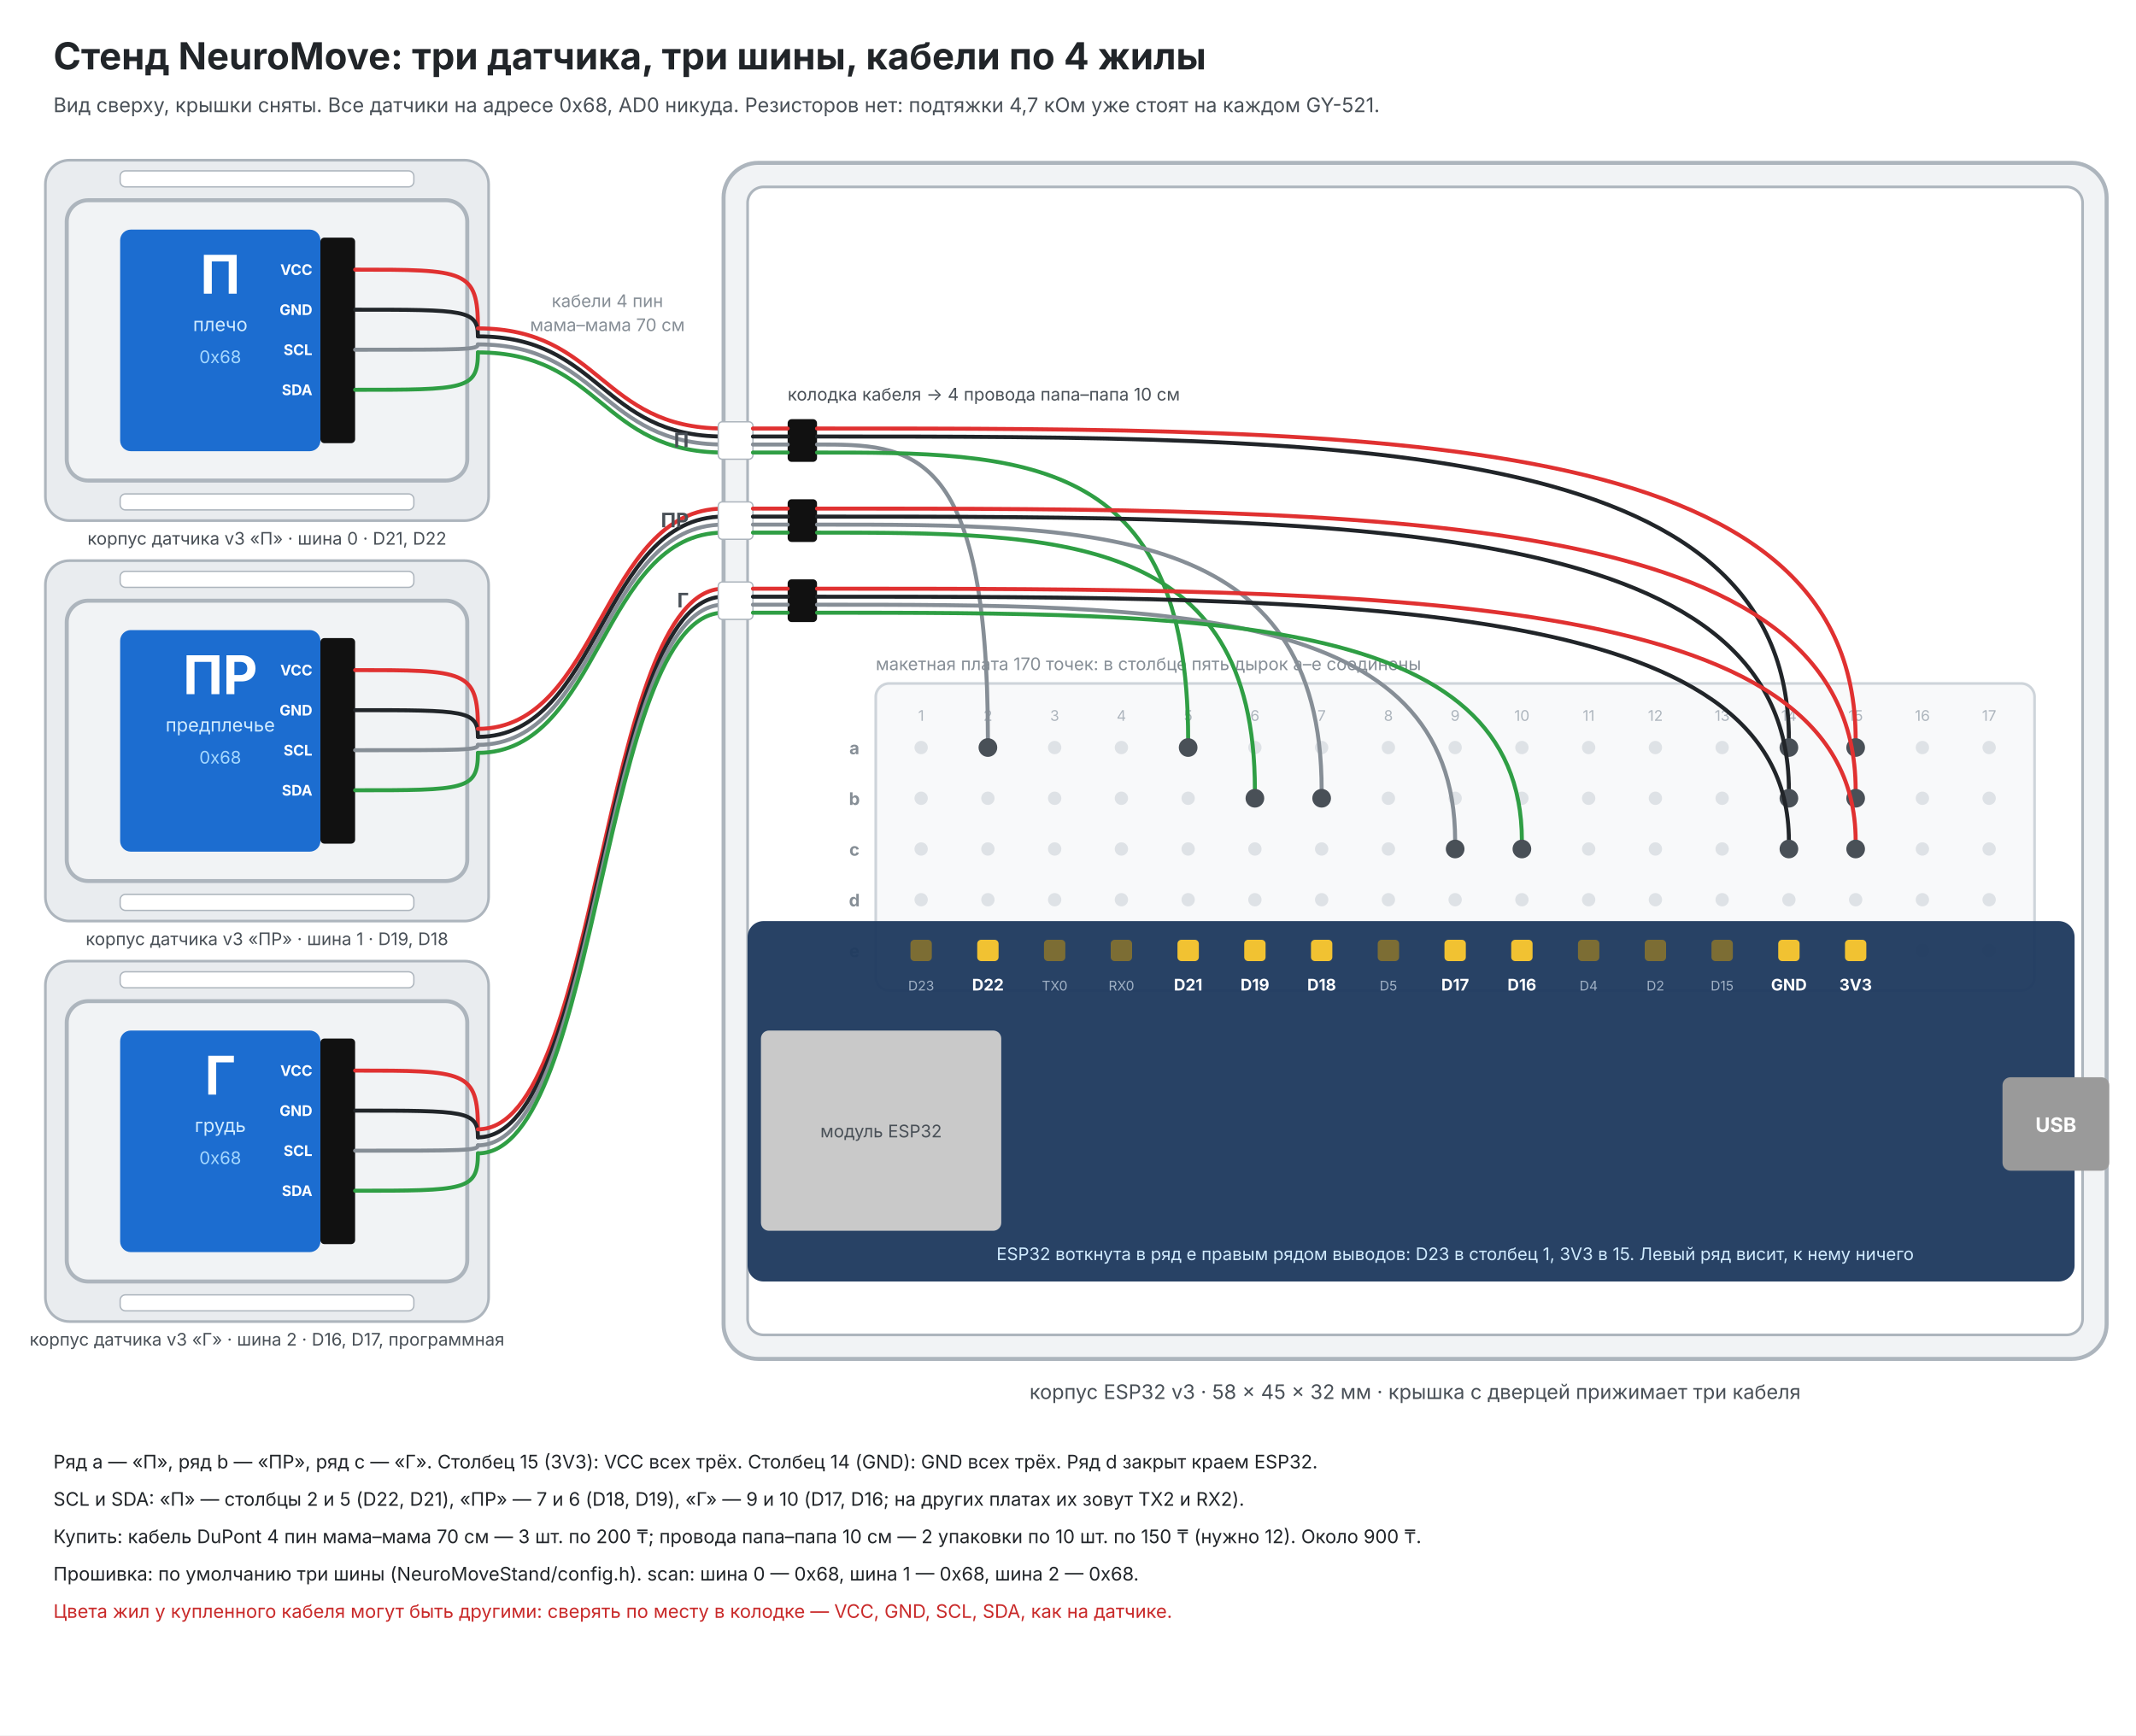
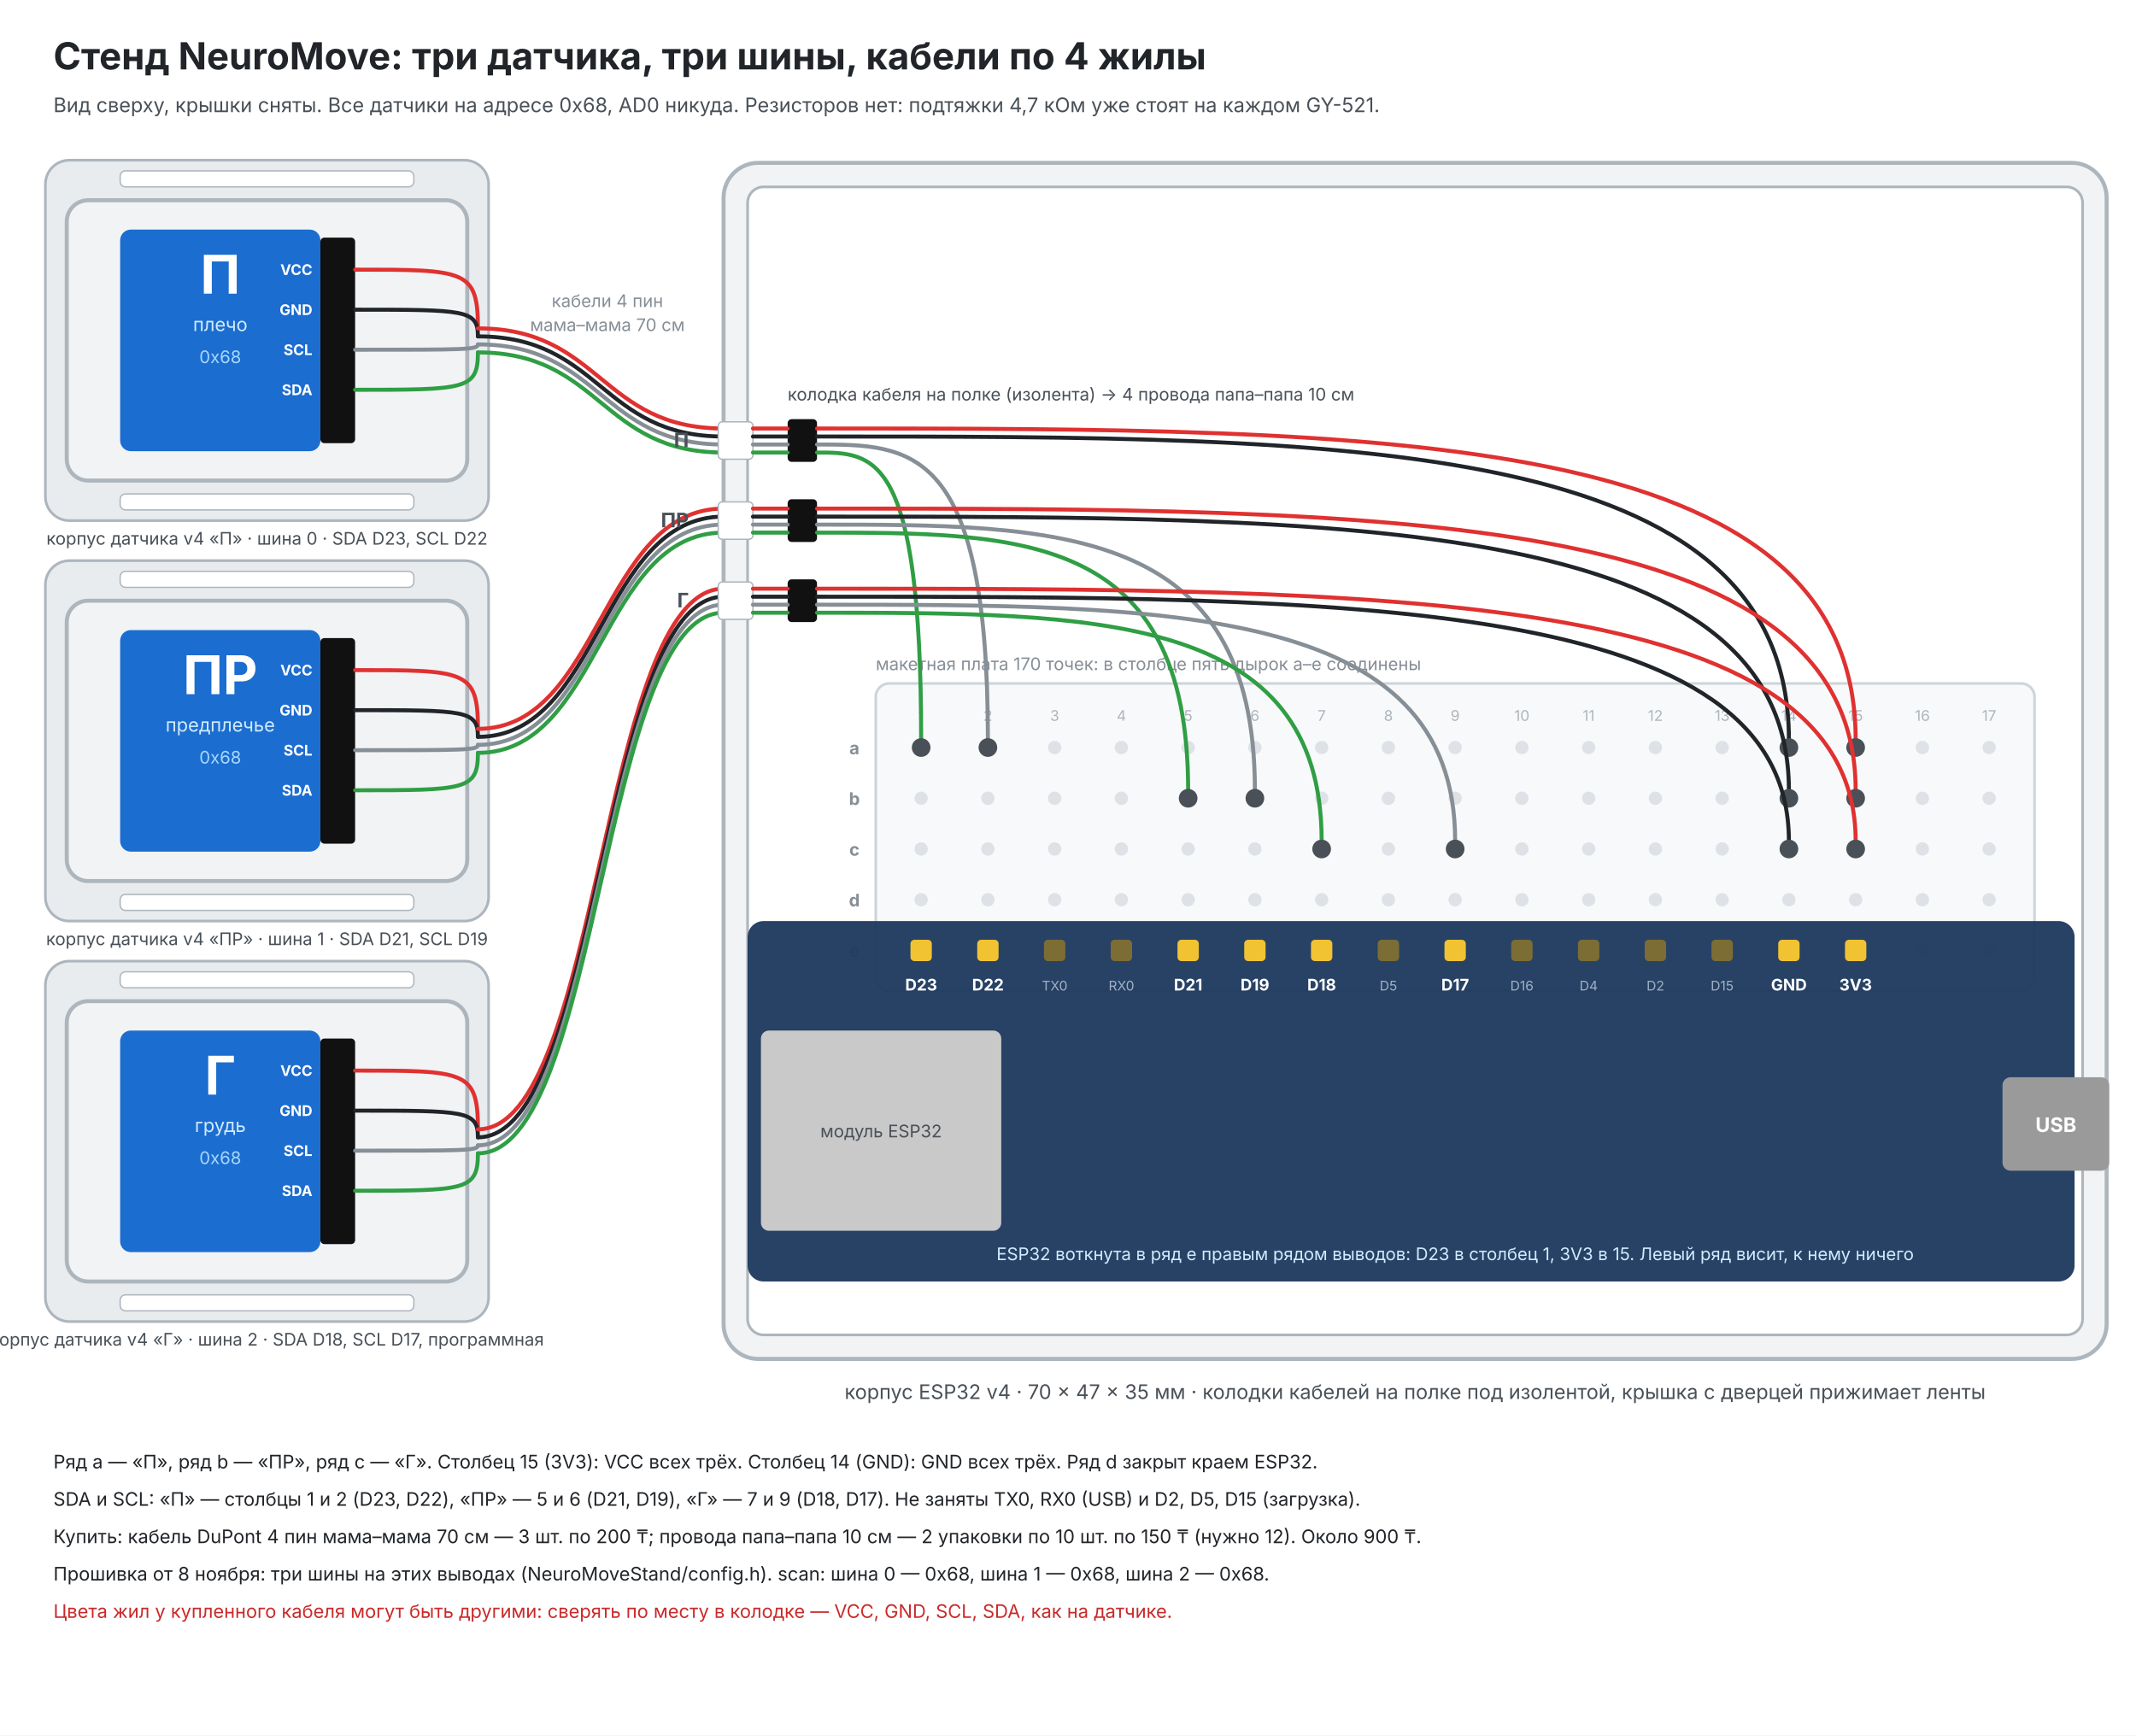
<svg xmlns="http://www.w3.org/2000/svg" width="1600" height="1300" viewBox="0 0 1600 1300" font-family="Inter, 'Helvetica Neue', Arial, sans-serif">
  <rect x="0.0" y="0.0" width="1600.0" height="1300.0" rx="0" fill="#ffffff" opacity="1.0" />
  <text x="40.0" y="52.0" font-size="28" fill="#212529" text-anchor="start" font-weight="bold">Стенд NeuroMove: три датчика, три шины, кабели по 4 жилы</text>
  <text x="40.0" y="84.0" font-size="15" fill="#495057" text-anchor="start" font-weight="normal">Вид сверху, крышки сняты. Все датчики на адресе 0x68, AD0 никуда. Резисторов нет: подтяжки 4,7 кОм уже стоят на каждом GY-521.</text>
  <rect x="542.0" y="122.0" width="1036.0" height="896.0" rx="26" fill="#f1f3f5" opacity="1.0" stroke="#adb5bd" stroke-width="3" />
  <rect x="560.0" y="140.0" width="1000.0" height="860.0" rx="12" fill="#ffffff" opacity="1.0" stroke="#adb5bd" stroke-width="2" />
-   <text x="1060.0" y="1048.0" font-size="15" fill="#495057" text-anchor="middle" font-weight="normal">корпус ESP32 v3 · 58 × 45 × 32 мм · крышка с дверцей прижимает три кабеля</text>
+   <text x="1060.0" y="1048.0" font-size="15" fill="#495057" text-anchor="middle" font-weight="normal">корпус ESP32 v4 · 70 × 47 × 35 мм · колодки кабелей на полке под изолентой, крышка с дверцей прижимает ленты</text>
  <rect x="656.0" y="512.0" width="868.0" height="230.0" rx="10" fill="#f8f9fa" opacity="1.0" stroke="#ced4da" stroke-width="2" />
  <text x="656.0" y="502.0" font-size="13" fill="#868e96" text-anchor="start" font-weight="normal">макетная плата 170 точек: в столбце пять дырок a–e соединены</text>
  <text x="690.0" y="540.0" font-size="11" fill="#adb5bd" text-anchor="middle" font-weight="normal">1</text>
  <text x="740.0" y="540.0" font-size="11" fill="#adb5bd" text-anchor="middle" font-weight="normal">2</text>
  <text x="790.0" y="540.0" font-size="11" fill="#adb5bd" text-anchor="middle" font-weight="normal">3</text>
  <text x="840.0" y="540.0" font-size="11" fill="#adb5bd" text-anchor="middle" font-weight="normal">4</text>
  <text x="890.0" y="540.0" font-size="11" fill="#adb5bd" text-anchor="middle" font-weight="normal">5</text>
  <text x="940.0" y="540.0" font-size="11" fill="#adb5bd" text-anchor="middle" font-weight="normal">6</text>
  <text x="990.0" y="540.0" font-size="11" fill="#adb5bd" text-anchor="middle" font-weight="normal">7</text>
  <text x="1040.0" y="540.0" font-size="11" fill="#adb5bd" text-anchor="middle" font-weight="normal">8</text>
  <text x="1090.0" y="540.0" font-size="11" fill="#adb5bd" text-anchor="middle" font-weight="normal">9</text>
  <text x="1140.0" y="540.0" font-size="11" fill="#adb5bd" text-anchor="middle" font-weight="normal">10</text>
  <text x="1190.0" y="540.0" font-size="11" fill="#adb5bd" text-anchor="middle" font-weight="normal">11</text>
  <text x="1240.0" y="540.0" font-size="11" fill="#adb5bd" text-anchor="middle" font-weight="normal">12</text>
  <text x="1290.0" y="540.0" font-size="11" fill="#adb5bd" text-anchor="middle" font-weight="normal">13</text>
  <text x="1340.0" y="540.0" font-size="11" fill="#adb5bd" text-anchor="middle" font-weight="normal">14</text>
  <text x="1390.0" y="540.0" font-size="11" fill="#adb5bd" text-anchor="middle" font-weight="normal">15</text>
  <text x="1440.0" y="540.0" font-size="11" fill="#adb5bd" text-anchor="middle" font-weight="normal">16</text>
  <text x="1490.0" y="540.0" font-size="11" fill="#adb5bd" text-anchor="middle" font-weight="normal">17</text>
  <text x="640.0" y="565.0" font-size="13" fill="#868e96" text-anchor="middle" font-weight="bold">a</text>
  <circle cx="690" cy="560" r="5" fill="#dee2e6" />
  <circle cx="740" cy="560" r="5" fill="#dee2e6" />
  <circle cx="790" cy="560" r="5" fill="#dee2e6" />
  <circle cx="840" cy="560" r="5" fill="#dee2e6" />
  <circle cx="890" cy="560" r="5" fill="#dee2e6" />
  <circle cx="940" cy="560" r="5" fill="#dee2e6" />
  <circle cx="990" cy="560" r="5" fill="#dee2e6" />
  <circle cx="1040" cy="560" r="5" fill="#dee2e6" />
  <circle cx="1090" cy="560" r="5" fill="#dee2e6" />
  <circle cx="1140" cy="560" r="5" fill="#dee2e6" />
  <circle cx="1190" cy="560" r="5" fill="#dee2e6" />
  <circle cx="1240" cy="560" r="5" fill="#dee2e6" />
  <circle cx="1290" cy="560" r="5" fill="#dee2e6" />
  <circle cx="1340" cy="560" r="5" fill="#dee2e6" />
  <circle cx="1390" cy="560" r="5" fill="#dee2e6" />
  <circle cx="1440" cy="560" r="5" fill="#dee2e6" />
  <circle cx="1490" cy="560" r="5" fill="#dee2e6" />
  <text x="640.0" y="603.0" font-size="13" fill="#868e96" text-anchor="middle" font-weight="bold">b</text>
  <circle cx="690" cy="598" r="5" fill="#dee2e6" />
  <circle cx="740" cy="598" r="5" fill="#dee2e6" />
  <circle cx="790" cy="598" r="5" fill="#dee2e6" />
  <circle cx="840" cy="598" r="5" fill="#dee2e6" />
  <circle cx="890" cy="598" r="5" fill="#dee2e6" />
  <circle cx="940" cy="598" r="5" fill="#dee2e6" />
  <circle cx="990" cy="598" r="5" fill="#dee2e6" />
  <circle cx="1040" cy="598" r="5" fill="#dee2e6" />
  <circle cx="1090" cy="598" r="5" fill="#dee2e6" />
  <circle cx="1140" cy="598" r="5" fill="#dee2e6" />
  <circle cx="1190" cy="598" r="5" fill="#dee2e6" />
  <circle cx="1240" cy="598" r="5" fill="#dee2e6" />
  <circle cx="1290" cy="598" r="5" fill="#dee2e6" />
  <circle cx="1340" cy="598" r="5" fill="#dee2e6" />
  <circle cx="1390" cy="598" r="5" fill="#dee2e6" />
  <circle cx="1440" cy="598" r="5" fill="#dee2e6" />
  <circle cx="1490" cy="598" r="5" fill="#dee2e6" />
  <text x="640.0" y="641.0" font-size="13" fill="#868e96" text-anchor="middle" font-weight="bold">c</text>
  <circle cx="690" cy="636" r="5" fill="#dee2e6" />
  <circle cx="740" cy="636" r="5" fill="#dee2e6" />
  <circle cx="790" cy="636" r="5" fill="#dee2e6" />
  <circle cx="840" cy="636" r="5" fill="#dee2e6" />
  <circle cx="890" cy="636" r="5" fill="#dee2e6" />
  <circle cx="940" cy="636" r="5" fill="#dee2e6" />
  <circle cx="990" cy="636" r="5" fill="#dee2e6" />
  <circle cx="1040" cy="636" r="5" fill="#dee2e6" />
  <circle cx="1090" cy="636" r="5" fill="#dee2e6" />
  <circle cx="1140" cy="636" r="5" fill="#dee2e6" />
  <circle cx="1190" cy="636" r="5" fill="#dee2e6" />
  <circle cx="1240" cy="636" r="5" fill="#dee2e6" />
  <circle cx="1290" cy="636" r="5" fill="#dee2e6" />
  <circle cx="1340" cy="636" r="5" fill="#dee2e6" />
  <circle cx="1390" cy="636" r="5" fill="#dee2e6" />
  <circle cx="1440" cy="636" r="5" fill="#dee2e6" />
  <circle cx="1490" cy="636" r="5" fill="#dee2e6" />
  <text x="640.0" y="679.0" font-size="13" fill="#868e96" text-anchor="middle" font-weight="bold">d</text>
  <circle cx="690" cy="674" r="5" fill="#dee2e6" />
  <circle cx="740" cy="674" r="5" fill="#dee2e6" />
  <circle cx="790" cy="674" r="5" fill="#dee2e6" />
  <circle cx="840" cy="674" r="5" fill="#dee2e6" />
  <circle cx="890" cy="674" r="5" fill="#dee2e6" />
  <circle cx="940" cy="674" r="5" fill="#dee2e6" />
  <circle cx="990" cy="674" r="5" fill="#dee2e6" />
  <circle cx="1040" cy="674" r="5" fill="#dee2e6" />
  <circle cx="1090" cy="674" r="5" fill="#dee2e6" />
  <circle cx="1140" cy="674" r="5" fill="#dee2e6" />
  <circle cx="1190" cy="674" r="5" fill="#dee2e6" />
  <circle cx="1240" cy="674" r="5" fill="#dee2e6" />
  <circle cx="1290" cy="674" r="5" fill="#dee2e6" />
  <circle cx="1340" cy="674" r="5" fill="#dee2e6" />
  <circle cx="1390" cy="674" r="5" fill="#dee2e6" />
  <circle cx="1440" cy="674" r="5" fill="#dee2e6" />
  <circle cx="1490" cy="674" r="5" fill="#dee2e6" />
  <text x="640.0" y="717.0" font-size="13" fill="#868e96" text-anchor="middle" font-weight="bold">e</text>
  <circle cx="690" cy="712" r="5" fill="#dee2e6" />
  <circle cx="740" cy="712" r="5" fill="#dee2e6" />
  <circle cx="790" cy="712" r="5" fill="#dee2e6" />
  <circle cx="840" cy="712" r="5" fill="#dee2e6" />
  <circle cx="890" cy="712" r="5" fill="#dee2e6" />
  <circle cx="940" cy="712" r="5" fill="#dee2e6" />
  <circle cx="990" cy="712" r="5" fill="#dee2e6" />
  <circle cx="1040" cy="712" r="5" fill="#dee2e6" />
  <circle cx="1090" cy="712" r="5" fill="#dee2e6" />
  <circle cx="1140" cy="712" r="5" fill="#dee2e6" />
  <circle cx="1190" cy="712" r="5" fill="#dee2e6" />
  <circle cx="1240" cy="712" r="5" fill="#dee2e6" />
  <circle cx="1290" cy="712" r="5" fill="#dee2e6" />
  <circle cx="1340" cy="712" r="5" fill="#dee2e6" />
  <circle cx="1390" cy="712" r="5" fill="#dee2e6" />
  <circle cx="1440" cy="712" r="5" fill="#dee2e6" />
  <circle cx="1490" cy="712" r="5" fill="#dee2e6" />
  <rect x="560.0" y="690.0" width="994.0" height="270.0" rx="12" fill="#1f3a5f" opacity="0.96" />
  <rect x="570.0" y="772.0" width="180.0" height="150.0" rx="6" fill="#c9c9c9" opacity="1.0" />
  <text x="660.0" y="852.0" font-size="13" fill="#495057" text-anchor="middle" font-weight="normal">модуль ESP32</text>
  <rect x="1500.0" y="807.0" width="80.0" height="70.0" rx="6" fill="#9a9a9a" opacity="1.0" />
  <text x="1540.0" y="848.0" font-size="15" fill="#ffffff" text-anchor="middle" font-weight="bold">USB</text>
  <text x="1090.0" y="944.0" font-size="13" fill="#d0ebff" text-anchor="middle" font-weight="normal">ESP32 воткнута в ряд e правым рядом выводов: D23 в столбец 1, 3V3 в 15. Левый ряд висит, к нему ничего</text>
-   <rect x="682.0" y="704.0" width="16.0" height="16.0" rx="3" fill="#7c6d34" opacity="1.0" />
-   <text x="690.0" y="742.0" font-size="10" fill="#9fb0c4" text-anchor="middle" font-weight="normal">D23</text>
+   <rect x="682.0" y="704.0" width="16.0" height="16.0" rx="3" fill="#f1c232" opacity="1.0" />
+   <text x="690.0" y="742.0" font-size="12" fill="#ffffff" text-anchor="middle" font-weight="bold">D23</text>
  <rect x="732.0" y="704.0" width="16.0" height="16.0" rx="3" fill="#f1c232" opacity="1.0" />
  <text x="740.0" y="742.0" font-size="12" fill="#ffffff" text-anchor="middle" font-weight="bold">D22</text>
  <rect x="782.0" y="704.0" width="16.0" height="16.0" rx="3" fill="#7c6d34" opacity="1.0" />
  <text x="790.0" y="742.0" font-size="10" fill="#9fb0c4" text-anchor="middle" font-weight="normal">TX0</text>
  <rect x="832.0" y="704.0" width="16.0" height="16.0" rx="3" fill="#7c6d34" opacity="1.0" />
  <text x="840.0" y="742.0" font-size="10" fill="#9fb0c4" text-anchor="middle" font-weight="normal">RX0</text>
  <rect x="882.0" y="704.0" width="16.0" height="16.0" rx="3" fill="#f1c232" opacity="1.0" />
  <text x="890.0" y="742.0" font-size="12" fill="#ffffff" text-anchor="middle" font-weight="bold">D21</text>
  <rect x="932.0" y="704.0" width="16.0" height="16.0" rx="3" fill="#f1c232" opacity="1.0" />
  <text x="940.0" y="742.0" font-size="12" fill="#ffffff" text-anchor="middle" font-weight="bold">D19</text>
  <rect x="982.0" y="704.0" width="16.0" height="16.0" rx="3" fill="#f1c232" opacity="1.0" />
  <text x="990.0" y="742.0" font-size="12" fill="#ffffff" text-anchor="middle" font-weight="bold">D18</text>
  <rect x="1032.0" y="704.0" width="16.0" height="16.0" rx="3" fill="#7c6d34" opacity="1.0" />
  <text x="1040.0" y="742.0" font-size="10" fill="#9fb0c4" text-anchor="middle" font-weight="normal">D5</text>
  <rect x="1082.0" y="704.0" width="16.0" height="16.0" rx="3" fill="#f1c232" opacity="1.0" />
  <text x="1090.0" y="742.0" font-size="12" fill="#ffffff" text-anchor="middle" font-weight="bold">D17</text>
-   <rect x="1132.0" y="704.0" width="16.0" height="16.0" rx="3" fill="#f1c232" opacity="1.0" />
-   <text x="1140.0" y="742.0" font-size="12" fill="#ffffff" text-anchor="middle" font-weight="bold">D16</text>
+   <rect x="1132.0" y="704.0" width="16.0" height="16.0" rx="3" fill="#7c6d34" opacity="1.0" />
+   <text x="1140.0" y="742.0" font-size="10" fill="#9fb0c4" text-anchor="middle" font-weight="normal">D16</text>
  <rect x="1182.0" y="704.0" width="16.0" height="16.0" rx="3" fill="#7c6d34" opacity="1.0" />
  <text x="1190.0" y="742.0" font-size="10" fill="#9fb0c4" text-anchor="middle" font-weight="normal">D4</text>
  <rect x="1232.0" y="704.0" width="16.0" height="16.0" rx="3" fill="#7c6d34" opacity="1.0" />
  <text x="1240.0" y="742.0" font-size="10" fill="#9fb0c4" text-anchor="middle" font-weight="normal">D2</text>
  <rect x="1282.0" y="704.0" width="16.0" height="16.0" rx="3" fill="#7c6d34" opacity="1.0" />
  <text x="1290.0" y="742.0" font-size="10" fill="#9fb0c4" text-anchor="middle" font-weight="normal">D15</text>
  <rect x="1332.0" y="704.0" width="16.0" height="16.0" rx="3" fill="#f1c232" opacity="1.0" />
  <text x="1340.0" y="742.0" font-size="12" fill="#ffffff" text-anchor="middle" font-weight="bold">GND</text>
  <rect x="1382.0" y="704.0" width="16.0" height="16.0" rx="3" fill="#f1c232" opacity="1.0" />
  <text x="1390.0" y="742.0" font-size="12" fill="#ffffff" text-anchor="middle" font-weight="bold">3V3</text>
  <rect x="34.0" y="120.0" width="332.0" height="270.0" rx="18" fill="#e9ecef" opacity="1.0" stroke="#adb5bd" stroke-width="2" />
  <rect x="90.0" y="128.0" width="220.0" height="12.0" rx="4" fill="#ffffff" opacity="1.0" stroke="#adb5bd" stroke-width="1" />
  <rect x="90.0" y="370.0" width="220.0" height="12.0" rx="4" fill="#ffffff" opacity="1.0" stroke="#adb5bd" stroke-width="1" />
  <rect x="50.0" y="150.0" width="300.0" height="210.0" rx="16" fill="#f1f3f5" opacity="1.0" stroke="#adb5bd" stroke-width="3" />
  <rect x="90.0" y="172.0" width="150.0" height="166.0" rx="8" fill="#1c6dd0" opacity="1.0" />
  <text x="165.0" y="220.0" font-size="40" fill="#ffffff" text-anchor="middle" font-weight="bold">П</text>
  <text x="165.0" y="248.0" font-size="14" fill="#d0ebff" text-anchor="middle" font-weight="normal">плечо</text>
  <text x="165.0" y="272.0" font-size="13" fill="#a5d8ff" text-anchor="middle" font-weight="normal">0x68</text>
  <rect x="240.0" y="178.0" width="26.0" height="154.0" rx="3" fill="#111111" opacity="1.0" />
  <text x="234.0" y="206.0" font-size="11" fill="#ffffff" text-anchor="end" font-weight="bold">VCC</text>
  <path d="M 266.0 202.0 C 348.8 202.0 358.0 202.0 358.0 246.0" fill="none" stroke="#e03131" stroke-width="3" stroke-linecap="round" />
  <text x="234.0" y="236.0" font-size="11" fill="#ffffff" text-anchor="end" font-weight="bold">GND</text>
  <path d="M 266.0 232.0 C 348.8 232.0 358.0 232.0 358.0 252.0" fill="none" stroke="#212529" stroke-width="3" stroke-linecap="round" />
  <text x="234.0" y="266.0" font-size="11" fill="#ffffff" text-anchor="end" font-weight="bold">SCL</text>
  <path d="M 266.0 262.0 C 348.8 262.0 358.0 262.0 358.0 258.0" fill="none" stroke="#868e96" stroke-width="3" stroke-linecap="round" />
  <text x="234.0" y="296.0" font-size="11" fill="#ffffff" text-anchor="end" font-weight="bold">SDA</text>
  <path d="M 266.0 292.0 C 348.8 292.0 358.0 292.0 358.0 264.0" fill="none" stroke="#2f9e44" stroke-width="3" stroke-linecap="round" />
-   <text x="200.0" y="408.0" font-size="13" fill="#495057" text-anchor="middle" font-weight="normal">корпус датчика v3 «П» · шина 0 · D21, D22</text>
+   <text x="200.0" y="408.0" font-size="13" fill="#495057" text-anchor="middle" font-weight="normal">корпус датчика v4 «П» · шина 0 · SDA D23, SCL D22</text>
  <path d="M 358.0 246.0 C 450.0 246.0 450.0 321.0 542.0 321.0" fill="none" stroke="#e03131" stroke-width="3" stroke-linecap="round" />
  <path d="M 358.0 252.0 C 450.0 252.0 450.0 327.0 542.0 327.0" fill="none" stroke="#212529" stroke-width="3" stroke-linecap="round" />
  <path d="M 358.0 258.0 C 450.0 258.0 450.0 333.0 542.0 333.0" fill="none" stroke="#868e96" stroke-width="3" stroke-linecap="round" />
  <path d="M 358.0 264.0 C 450.0 264.0 450.0 339.0 542.0 339.0" fill="none" stroke="#2f9e44" stroke-width="3" stroke-linecap="round" />
  <rect x="538.0" y="316.0" width="26.0" height="28.0" rx="3" fill="#ffffff" opacity="1.0" stroke="#adb5bd" stroke-width="1" />
  <text x="516.0" y="335.0" font-size="15" fill="#495057" text-anchor="end" font-weight="bold">П</text>
  <rect x="590.0" y="314.0" width="22.0" height="32.0" rx="3" fill="#111111" opacity="1.0" />
  <path d="M 564.0 321.0 C 577.0 321.0 577.0 321.0 590.0 321.0" fill="none" stroke="#e03131" stroke-width="3" stroke-linecap="round" />
  <path d="M 612.0 321.0 C 1039.9 321.0 1390.0 321.0 1390.0 554.0" fill="none" stroke="#e03131" stroke-width="3" stroke-linecap="round" />
  <circle cx="1390" cy="560" r="7" fill="#495057" />
  <path d="M 564.0 327.0 C 577.0 327.0 577.0 327.0 590.0 327.0" fill="none" stroke="#212529" stroke-width="3" stroke-linecap="round" />
  <path d="M 612.0 327.0 C 1012.4 327.0 1340.0 327.0 1340.0 554.0" fill="none" stroke="#212529" stroke-width="3" stroke-linecap="round" />
  <circle cx="1340" cy="560" r="7" fill="#495057" />
  <path d="M 564.0 333.0 C 577.0 333.0 577.0 333.0 590.0 333.0" fill="none" stroke="#868e96" stroke-width="3" stroke-linecap="round" />
  <path d="M 612.0 333.0 C 682.4 333.0 740.0 333.0 740.0 554.0" fill="none" stroke="#868e96" stroke-width="3" stroke-linecap="round" />
  <circle cx="740" cy="560" r="7" fill="#495057" />
  <path d="M 564.0 339.0 C 577.0 339.0 577.0 339.0 590.0 339.0" fill="none" stroke="#2f9e44" stroke-width="3" stroke-linecap="round" />
-   <path d="M 612.0 339.0 C 764.9 339.0 890.0 339.0 890.0 554.0" fill="none" stroke="#2f9e44" stroke-width="3" stroke-linecap="round" />
-   <circle cx="890" cy="560" r="7" fill="#495057" />
+   <path d="M 612.0 339.0 C 654.9 339.0 690.0 339.0 690.0 554.0" fill="none" stroke="#2f9e44" stroke-width="3" stroke-linecap="round" />
+   <circle cx="690" cy="560" r="7" fill="#495057" />
  <rect x="34.0" y="420.0" width="332.0" height="270.0" rx="18" fill="#e9ecef" opacity="1.0" stroke="#adb5bd" stroke-width="2" />
  <rect x="90.0" y="428.0" width="220.0" height="12.0" rx="4" fill="#ffffff" opacity="1.0" stroke="#adb5bd" stroke-width="1" />
  <rect x="90.0" y="670.0" width="220.0" height="12.0" rx="4" fill="#ffffff" opacity="1.0" stroke="#adb5bd" stroke-width="1" />
  <rect x="50.0" y="450.0" width="300.0" height="210.0" rx="16" fill="#f1f3f5" opacity="1.0" stroke="#adb5bd" stroke-width="3" />
  <rect x="90.0" y="472.0" width="150.0" height="166.0" rx="8" fill="#1c6dd0" opacity="1.0" />
  <text x="165.0" y="520.0" font-size="40" fill="#ffffff" text-anchor="middle" font-weight="bold">ПР</text>
  <text x="165.0" y="548.0" font-size="14" fill="#d0ebff" text-anchor="middle" font-weight="normal">предплечье</text>
  <text x="165.0" y="572.0" font-size="13" fill="#a5d8ff" text-anchor="middle" font-weight="normal">0x68</text>
  <rect x="240.0" y="478.0" width="26.0" height="154.0" rx="3" fill="#111111" opacity="1.0" />
  <text x="234.0" y="506.0" font-size="11" fill="#ffffff" text-anchor="end" font-weight="bold">VCC</text>
  <path d="M 266.0 502.0 C 348.8 502.0 358.0 502.0 358.0 546.0" fill="none" stroke="#e03131" stroke-width="3" stroke-linecap="round" />
  <text x="234.0" y="536.0" font-size="11" fill="#ffffff" text-anchor="end" font-weight="bold">GND</text>
  <path d="M 266.0 532.0 C 348.8 532.0 358.0 532.0 358.0 552.0" fill="none" stroke="#212529" stroke-width="3" stroke-linecap="round" />
  <text x="234.0" y="566.0" font-size="11" fill="#ffffff" text-anchor="end" font-weight="bold">SCL</text>
  <path d="M 266.0 562.0 C 348.8 562.0 358.0 562.0 358.0 558.0" fill="none" stroke="#868e96" stroke-width="3" stroke-linecap="round" />
  <text x="234.0" y="596.0" font-size="11" fill="#ffffff" text-anchor="end" font-weight="bold">SDA</text>
  <path d="M 266.0 592.0 C 348.8 592.0 358.0 592.0 358.0 564.0" fill="none" stroke="#2f9e44" stroke-width="3" stroke-linecap="round" />
-   <text x="200.0" y="708.0" font-size="13" fill="#495057" text-anchor="middle" font-weight="normal">корпус датчика v3 «ПР» · шина 1 · D19, D18</text>
+   <text x="200.0" y="708.0" font-size="13" fill="#495057" text-anchor="middle" font-weight="normal">корпус датчика v4 «ПР» · шина 1 · SDA D21, SCL D19</text>
  <path d="M 358.0 546.0 C 450.0 546.0 450.0 381.0 542.0 381.0" fill="none" stroke="#e03131" stroke-width="3" stroke-linecap="round" />
  <path d="M 358.0 552.0 C 450.0 552.0 450.0 387.0 542.0 387.0" fill="none" stroke="#212529" stroke-width="3" stroke-linecap="round" />
  <path d="M 358.0 558.0 C 450.0 558.0 450.0 393.0 542.0 393.0" fill="none" stroke="#868e96" stroke-width="3" stroke-linecap="round" />
  <path d="M 358.0 564.0 C 450.0 564.0 450.0 399.0 542.0 399.0" fill="none" stroke="#2f9e44" stroke-width="3" stroke-linecap="round" />
  <rect x="538.0" y="376.0" width="26.0" height="28.0" rx="3" fill="#ffffff" opacity="1.0" stroke="#adb5bd" stroke-width="1" />
  <text x="516.0" y="395.0" font-size="15" fill="#495057" text-anchor="end" font-weight="bold">ПР</text>
  <rect x="590.0" y="374.0" width="22.0" height="32.0" rx="3" fill="#111111" opacity="1.0" />
  <path d="M 564.0 381.0 C 577.0 381.0 577.0 381.0 590.0 381.0" fill="none" stroke="#e03131" stroke-width="3" stroke-linecap="round" />
  <path d="M 612.0 381.0 C 1039.9 381.0 1390.0 381.0 1390.0 592.0" fill="none" stroke="#e03131" stroke-width="3" stroke-linecap="round" />
  <circle cx="1390" cy="598" r="7" fill="#495057" />
  <path d="M 564.0 387.0 C 577.0 387.0 577.0 387.0 590.0 387.0" fill="none" stroke="#212529" stroke-width="3" stroke-linecap="round" />
  <path d="M 612.0 387.0 C 1012.4 387.0 1340.0 387.0 1340.0 592.0" fill="none" stroke="#212529" stroke-width="3" stroke-linecap="round" />
  <circle cx="1340" cy="598" r="7" fill="#495057" />
  <path d="M 564.0 393.0 C 577.0 393.0 577.0 393.0 590.0 393.0" fill="none" stroke="#868e96" stroke-width="3" stroke-linecap="round" />
-   <path d="M 612.0 393.0 C 819.9 393.0 990.0 393.0 990.0 592.0" fill="none" stroke="#868e96" stroke-width="3" stroke-linecap="round" />
-   <circle cx="990" cy="598" r="7" fill="#495057" />
+   <path d="M 612.0 393.0 C 792.4 393.0 940.0 393.0 940.0 592.0" fill="none" stroke="#868e96" stroke-width="3" stroke-linecap="round" />
+   <circle cx="940" cy="598" r="7" fill="#495057" />
  <path d="M 564.0 399.0 C 577.0 399.0 577.0 399.0 590.0 399.0" fill="none" stroke="#2f9e44" stroke-width="3" stroke-linecap="round" />
-   <path d="M 612.0 399.0 C 792.4 399.0 940.0 399.0 940.0 592.0" fill="none" stroke="#2f9e44" stroke-width="3" stroke-linecap="round" />
-   <circle cx="940" cy="598" r="7" fill="#495057" />
+   <path d="M 612.0 399.0 C 764.9 399.0 890.0 399.0 890.0 592.0" fill="none" stroke="#2f9e44" stroke-width="3" stroke-linecap="round" />
+   <circle cx="890" cy="598" r="7" fill="#495057" />
  <rect x="34.0" y="720.0" width="332.0" height="270.0" rx="18" fill="#e9ecef" opacity="1.0" stroke="#adb5bd" stroke-width="2" />
  <rect x="90.0" y="728.0" width="220.0" height="12.0" rx="4" fill="#ffffff" opacity="1.0" stroke="#adb5bd" stroke-width="1" />
  <rect x="90.0" y="970.0" width="220.0" height="12.0" rx="4" fill="#ffffff" opacity="1.0" stroke="#adb5bd" stroke-width="1" />
  <rect x="50.0" y="750.0" width="300.0" height="210.0" rx="16" fill="#f1f3f5" opacity="1.0" stroke="#adb5bd" stroke-width="3" />
  <rect x="90.0" y="772.0" width="150.0" height="166.0" rx="8" fill="#1c6dd0" opacity="1.0" />
  <text x="165.0" y="820.0" font-size="40" fill="#ffffff" text-anchor="middle" font-weight="bold">Г</text>
  <text x="165.0" y="848.0" font-size="14" fill="#d0ebff" text-anchor="middle" font-weight="normal">грудь</text>
  <text x="165.0" y="872.0" font-size="13" fill="#a5d8ff" text-anchor="middle" font-weight="normal">0x68</text>
  <rect x="240.0" y="778.0" width="26.0" height="154.0" rx="3" fill="#111111" opacity="1.0" />
  <text x="234.0" y="806.0" font-size="11" fill="#ffffff" text-anchor="end" font-weight="bold">VCC</text>
  <path d="M 266.0 802.0 C 348.8 802.0 358.0 802.0 358.0 846.0" fill="none" stroke="#e03131" stroke-width="3" stroke-linecap="round" />
  <text x="234.0" y="836.0" font-size="11" fill="#ffffff" text-anchor="end" font-weight="bold">GND</text>
  <path d="M 266.0 832.0 C 348.8 832.0 358.0 832.0 358.0 852.0" fill="none" stroke="#212529" stroke-width="3" stroke-linecap="round" />
  <text x="234.0" y="866.0" font-size="11" fill="#ffffff" text-anchor="end" font-weight="bold">SCL</text>
  <path d="M 266.0 862.0 C 348.8 862.0 358.0 862.0 358.0 858.0" fill="none" stroke="#868e96" stroke-width="3" stroke-linecap="round" />
  <text x="234.0" y="896.0" font-size="11" fill="#ffffff" text-anchor="end" font-weight="bold">SDA</text>
  <path d="M 266.0 892.0 C 348.8 892.0 358.0 892.0 358.0 864.0" fill="none" stroke="#2f9e44" stroke-width="3" stroke-linecap="round" />
-   <text x="200.0" y="1008.0" font-size="13" fill="#495057" text-anchor="middle" font-weight="normal">корпус датчика v3 «Г» · шина 2 · D16, D17, программная</text>
+   <text x="200.0" y="1008.0" font-size="13" fill="#495057" text-anchor="middle" font-weight="normal">корпус датчика v4 «Г» · шина 2 · SDA D18, SCL D17, программная</text>
  <path d="M 358.0 846.0 C 450.0 846.0 450.0 441.0 542.0 441.0" fill="none" stroke="#e03131" stroke-width="3" stroke-linecap="round" />
  <path d="M 358.0 852.0 C 450.0 852.0 450.0 447.0 542.0 447.0" fill="none" stroke="#212529" stroke-width="3" stroke-linecap="round" />
  <path d="M 358.0 858.0 C 450.0 858.0 450.0 453.0 542.0 453.0" fill="none" stroke="#868e96" stroke-width="3" stroke-linecap="round" />
  <path d="M 358.0 864.0 C 450.0 864.0 450.0 459.0 542.0 459.0" fill="none" stroke="#2f9e44" stroke-width="3" stroke-linecap="round" />
  <rect x="538.0" y="436.0" width="26.0" height="28.0" rx="3" fill="#ffffff" opacity="1.0" stroke="#adb5bd" stroke-width="1" />
  <text x="516.0" y="455.0" font-size="15" fill="#495057" text-anchor="end" font-weight="bold">Г</text>
  <rect x="590.0" y="434.0" width="22.0" height="32.0" rx="3" fill="#111111" opacity="1.0" />
  <path d="M 564.0 441.0 C 577.0 441.0 577.0 441.0 590.0 441.0" fill="none" stroke="#e03131" stroke-width="3" stroke-linecap="round" />
  <path d="M 612.0 441.0 C 1039.9 441.0 1390.0 441.0 1390.0 630.0" fill="none" stroke="#e03131" stroke-width="3" stroke-linecap="round" />
  <circle cx="1390" cy="636" r="7" fill="#495057" />
  <path d="M 564.0 447.0 C 577.0 447.0 577.0 447.0 590.0 447.0" fill="none" stroke="#212529" stroke-width="3" stroke-linecap="round" />
  <path d="M 612.0 447.0 C 1012.4 447.0 1340.0 447.0 1340.0 630.0" fill="none" stroke="#212529" stroke-width="3" stroke-linecap="round" />
  <circle cx="1340" cy="636" r="7" fill="#495057" />
  <path d="M 564.0 453.0 C 577.0 453.0 577.0 453.0 590.0 453.0" fill="none" stroke="#868e96" stroke-width="3" stroke-linecap="round" />
  <path d="M 612.0 453.0 C 874.9 453.0 1090.0 453.0 1090.0 630.0" fill="none" stroke="#868e96" stroke-width="3" stroke-linecap="round" />
  <circle cx="1090" cy="636" r="7" fill="#495057" />
  <path d="M 564.0 459.0 C 577.0 459.0 577.0 459.0 590.0 459.0" fill="none" stroke="#2f9e44" stroke-width="3" stroke-linecap="round" />
-   <path d="M 612.0 459.0 C 902.4 459.0 1140.0 459.0 1140.0 630.0" fill="none" stroke="#2f9e44" stroke-width="3" stroke-linecap="round" />
-   <circle cx="1140" cy="636" r="7" fill="#495057" />
-   <text x="590.0" y="300.0" font-size="13" fill="#495057" text-anchor="start" font-weight="normal">колодка кабеля → 4 провода папа–папа 10 см</text>
+   <path d="M 612.0 459.0 C 819.9 459.0 990.0 459.0 990.0 630.0" fill="none" stroke="#2f9e44" stroke-width="3" stroke-linecap="round" />
+   <circle cx="990" cy="636" r="7" fill="#495057" />
+   <text x="590.0" y="300.0" font-size="13" fill="#495057" text-anchor="start" font-weight="normal">колодка кабеля на полке (изолента) → 4 провода папа–папа 10 см</text>
  <text x="455.0" y="230.0" font-size="13" fill="#868e96" text-anchor="middle" font-weight="normal">кабели 4 пин</text>
  <text x="455.0" y="248.0" font-size="13" fill="#868e96" text-anchor="middle" font-weight="normal">мама–мама 70 см</text>
  <text x="40.0" y="1100.0" font-size="14" fill="#212529" text-anchor="start" font-weight="normal">Ряд a — «П», ряд b — «ПР», ряд c — «Г». Столбец 15 (3V3): VCC всех трёх. Столбец 14 (GND): GND всех трёх. Ряд d закрыт краем ESP32.</text>
-   <text x="40.0" y="1128.0" font-size="14" fill="#212529" text-anchor="start" font-weight="normal">SCL и SDA: «П» — столбцы 2 и 5 (D22, D21), «ПР» — 7 и 6 (D18, D19), «Г» — 9 и 10 (D17, D16; на других платах их зовут TX2 и RX2).</text>
+   <text x="40.0" y="1128.0" font-size="14" fill="#212529" text-anchor="start" font-weight="normal">SDA и SCL: «П» — столбцы 1 и 2 (D23, D22), «ПР» — 5 и 6 (D21, D19), «Г» — 7 и 9 (D18, D17). Не заняты TX0, RX0 (USB) и D2, D5, D15 (загрузка).</text>
  <text x="40.0" y="1156.0" font-size="14" fill="#212529" text-anchor="start" font-weight="normal">Купить: кабель DuPont 4 пин мама–мама 70 см — 3 шт. по 200 ₸; провода папа–папа 10 см — 2 упаковки по 10 шт. по 150 ₸ (нужно 12). Около 900 ₸.</text>
-   <text x="40.0" y="1184.0" font-size="14" fill="#212529" text-anchor="start" font-weight="normal">Прошивка: по умолчанию три шины (NeuroMoveStand/config.h). scan: шина 0 — 0x68, шина 1 — 0x68, шина 2 — 0x68.</text>
+   <text x="40.0" y="1184.0" font-size="14" fill="#212529" text-anchor="start" font-weight="normal">Прошивка от 8 ноября: три шины на этих выводах (NeuroMoveStand/config.h). scan: шина 0 — 0x68, шина 1 — 0x68, шина 2 — 0x68.</text>
  <text x="40.0" y="1212.0" font-size="14" fill="#c92a2a" text-anchor="start" font-weight="normal">Цвета жил у купленного кабеля могут быть другими: сверять по месту в колодке — VCC, GND, SCL, SDA, как на датчике.</text>
</svg>
